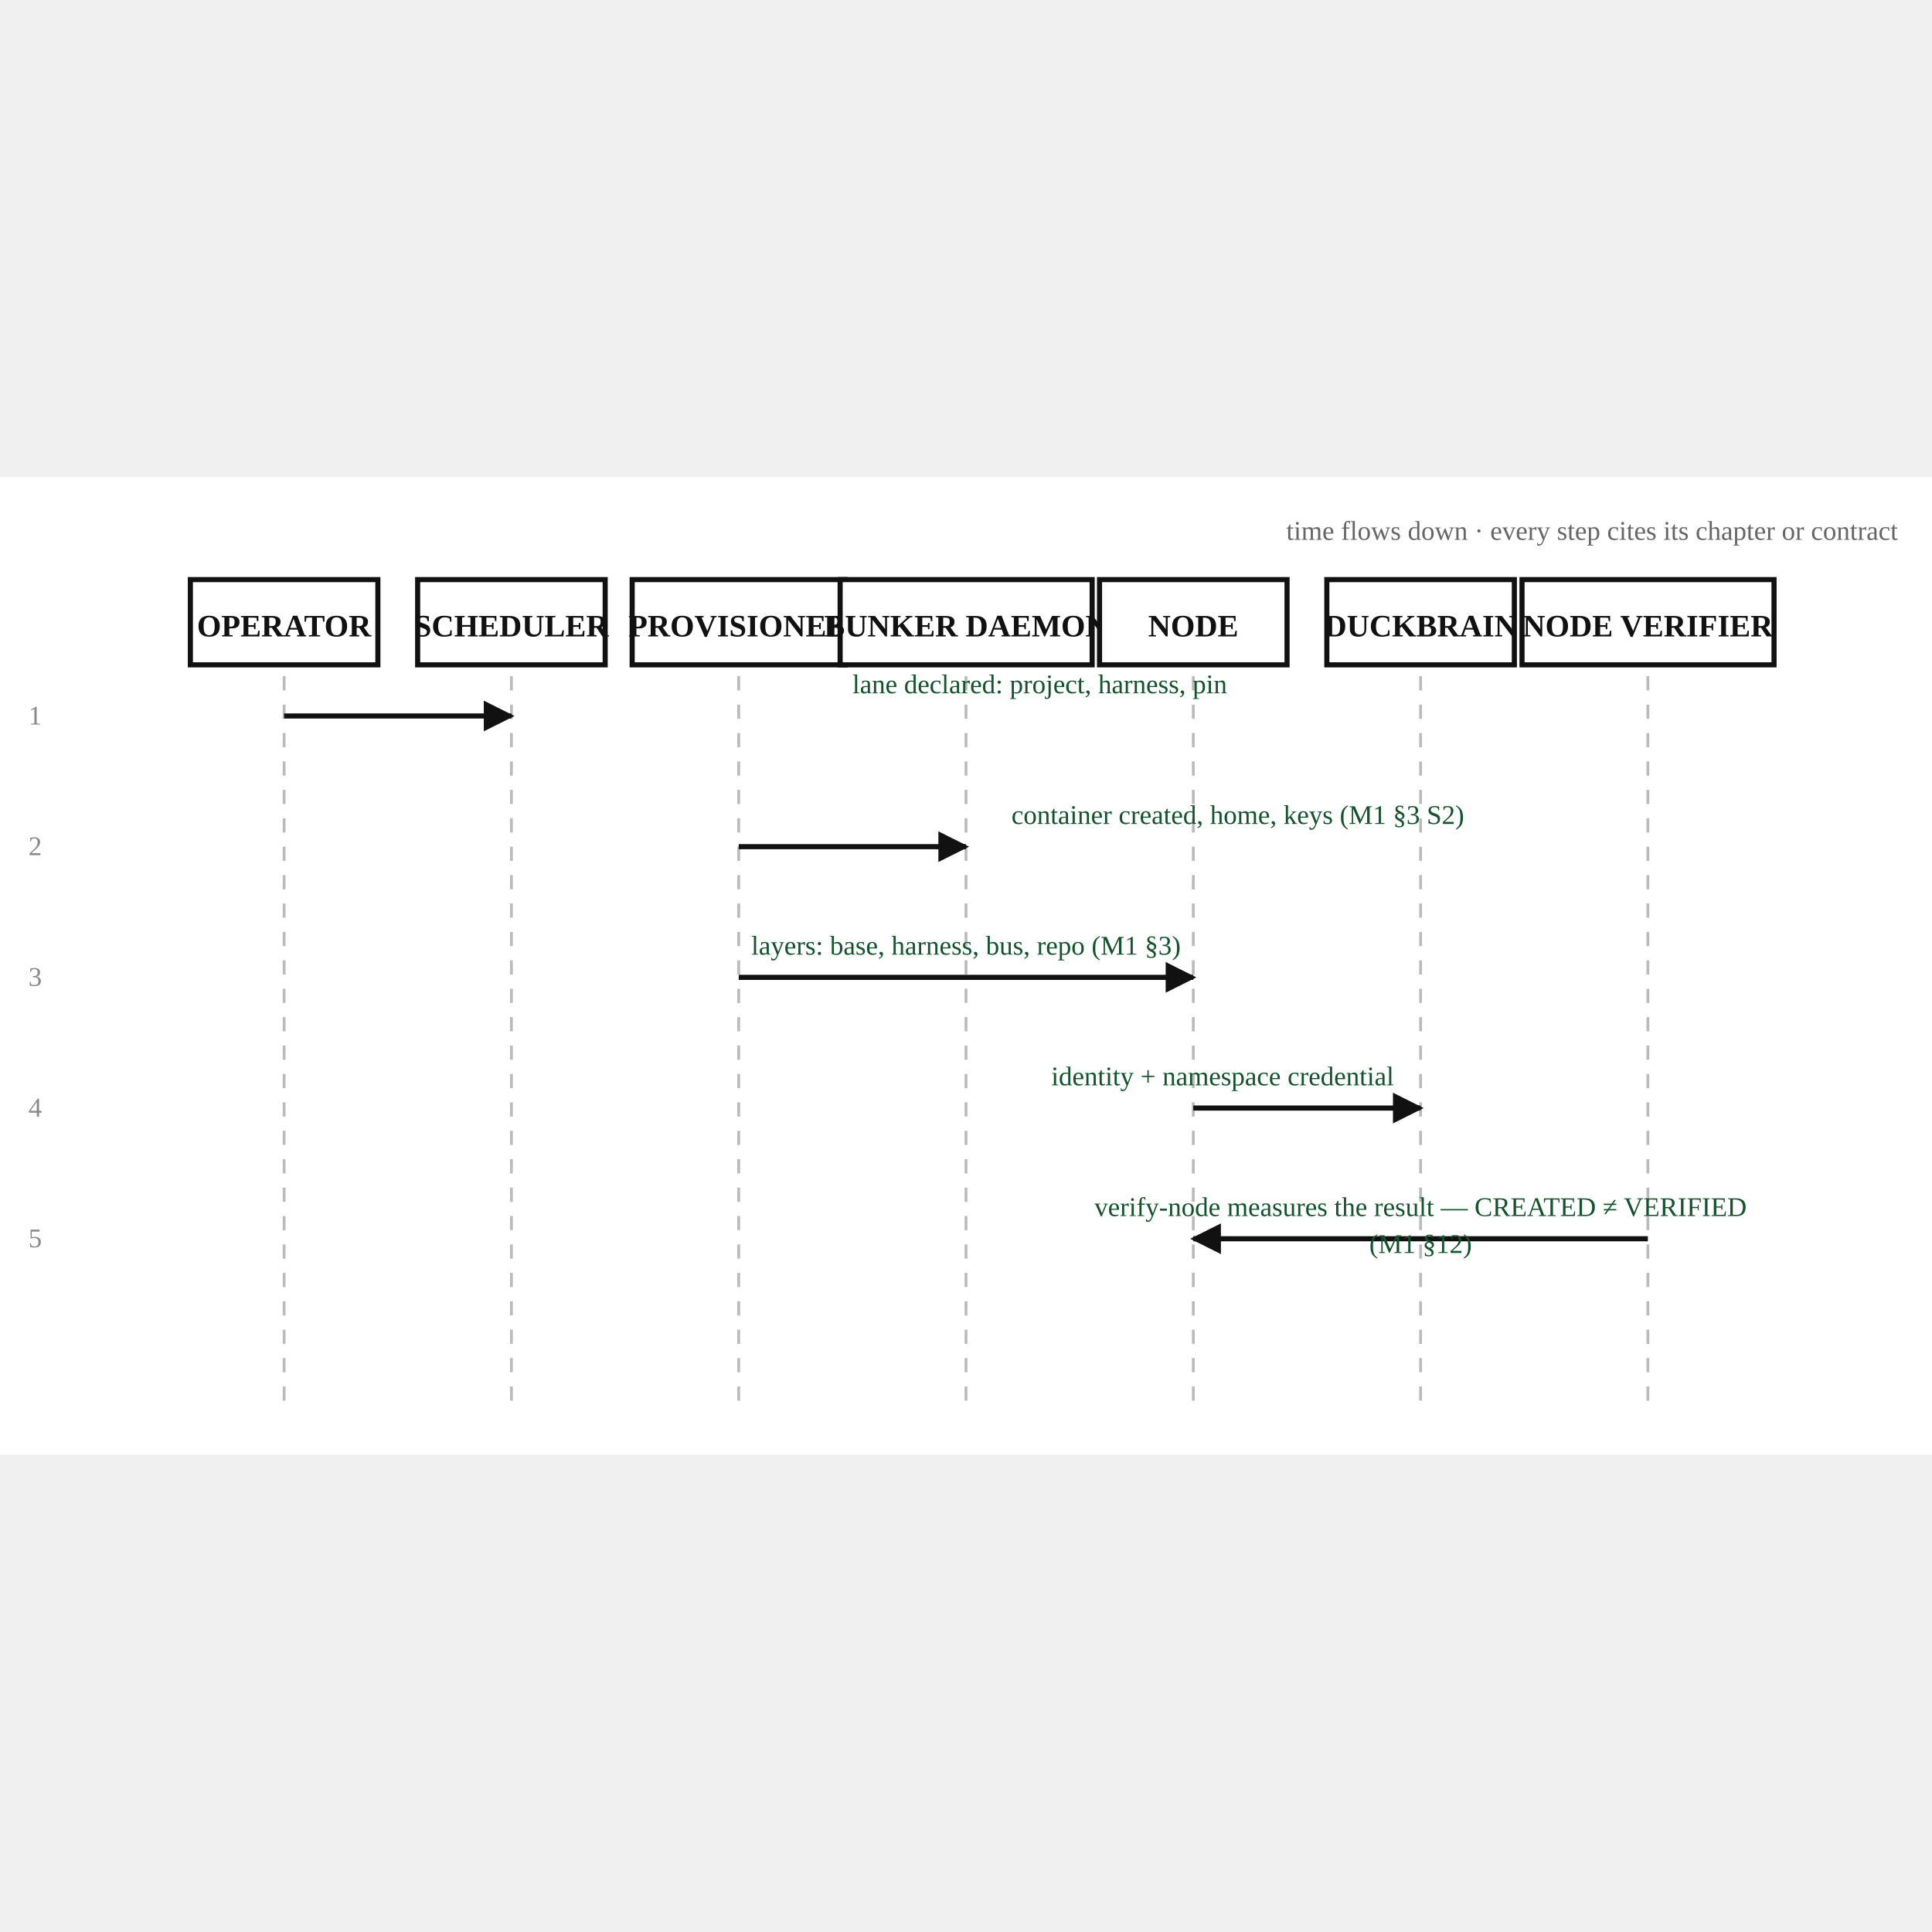
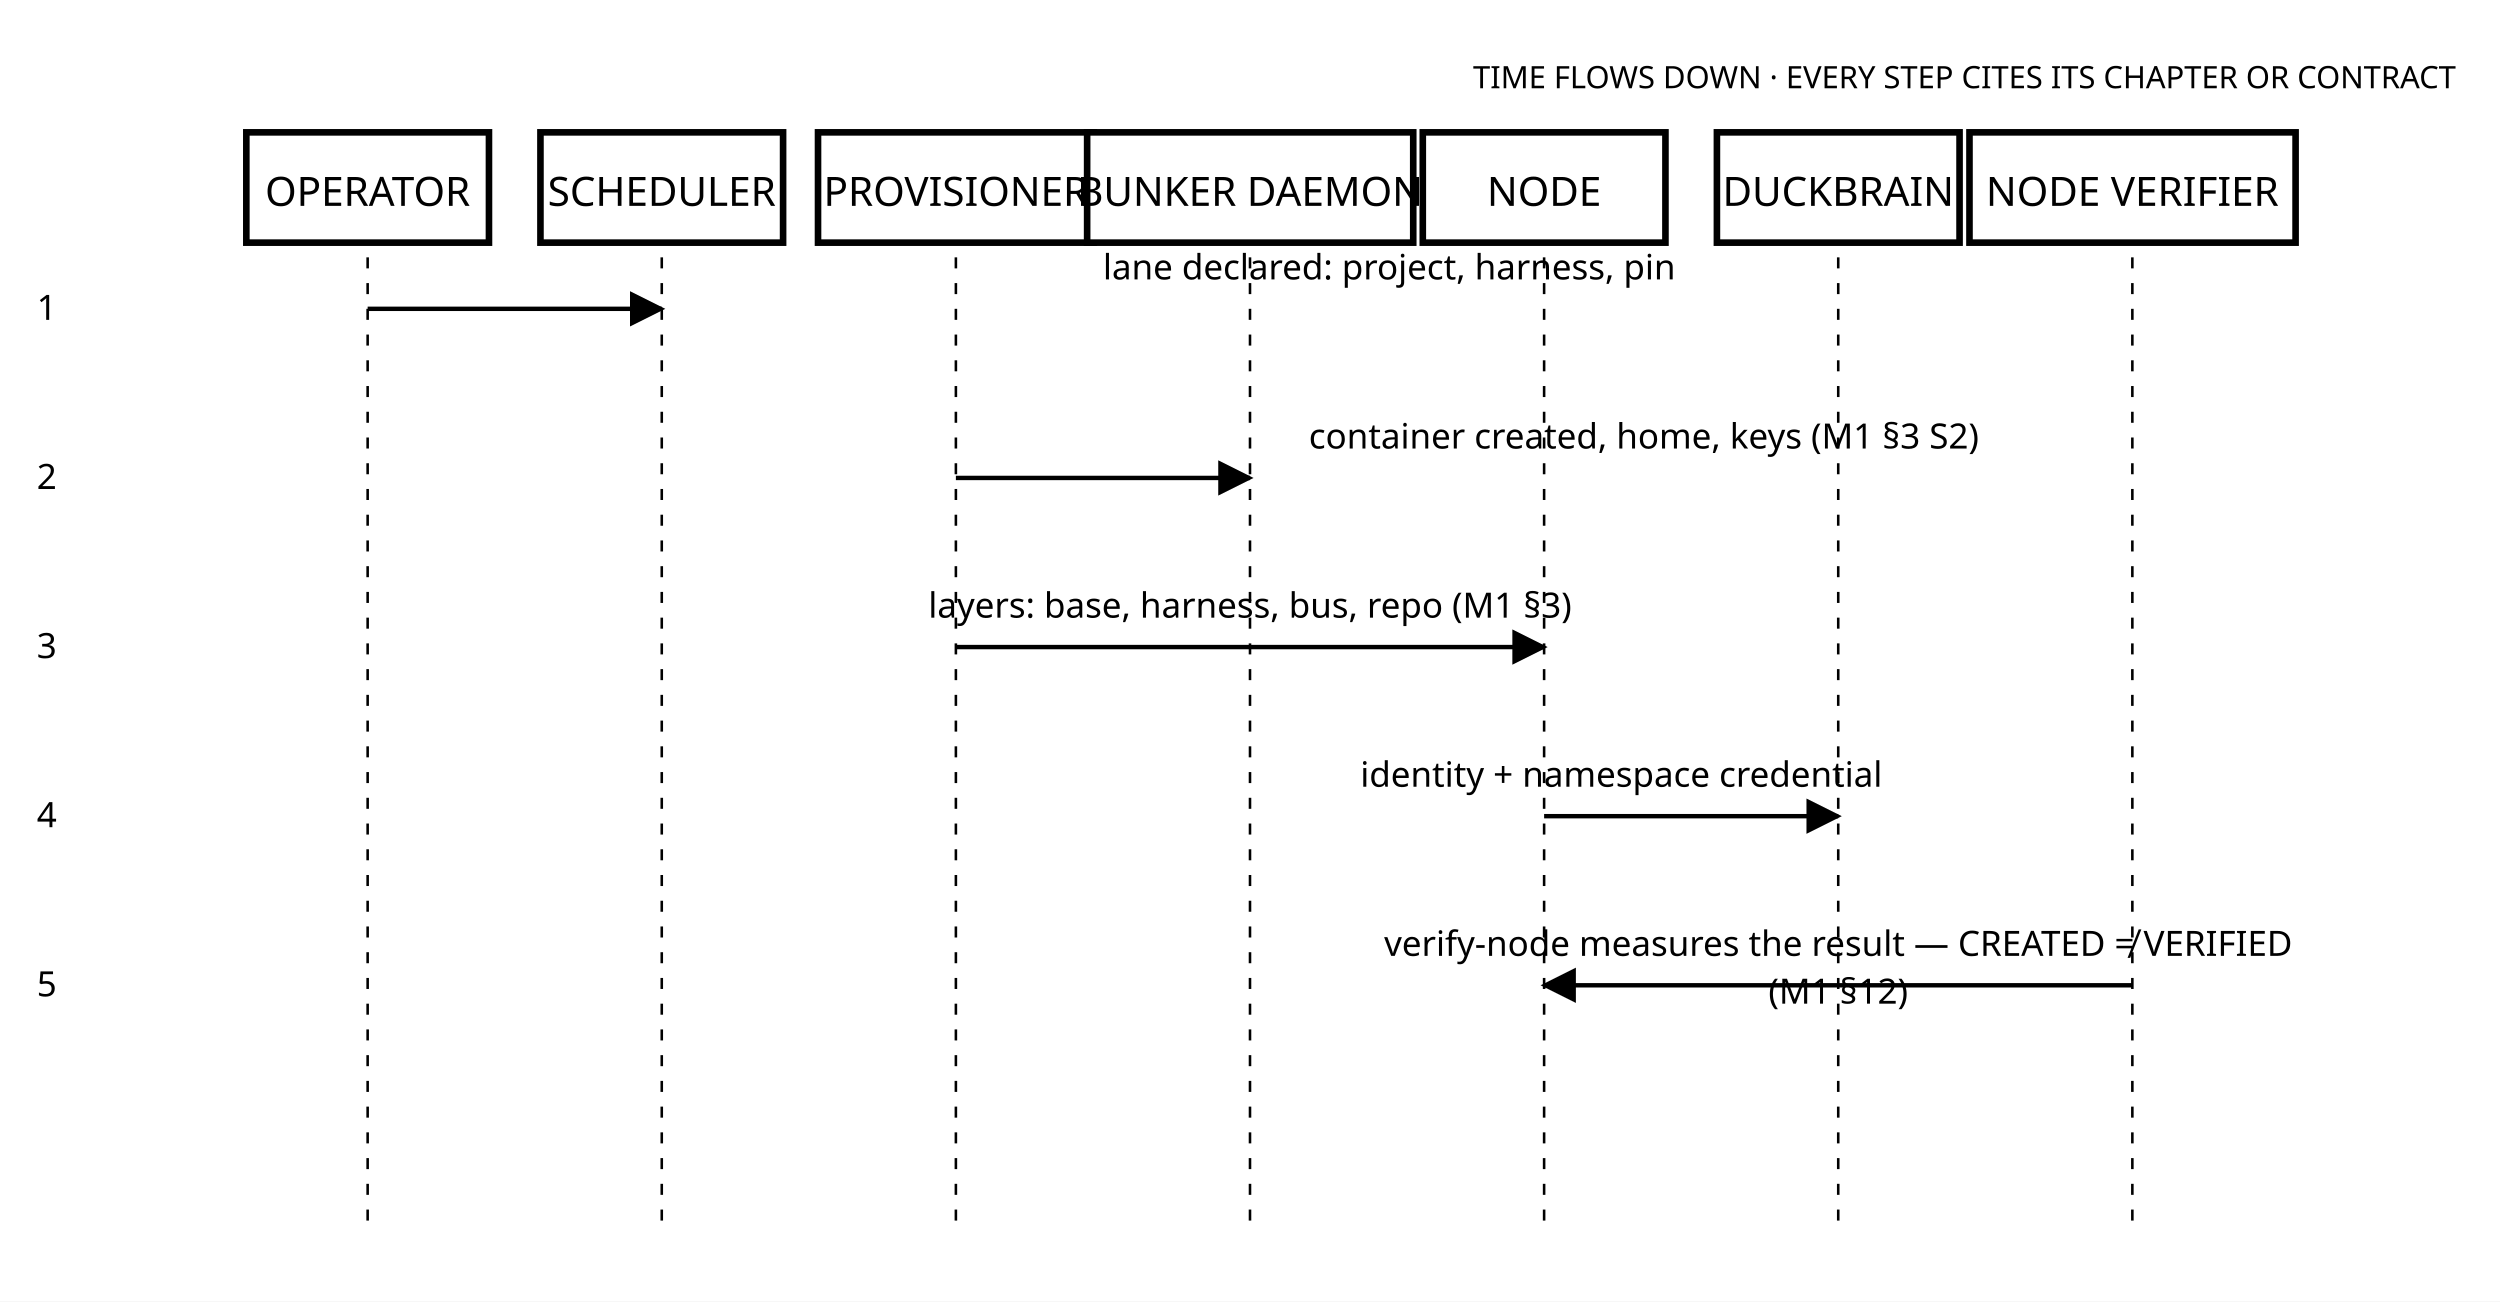
- <svg xmlns="http://www.w3.org/2000/svg" width="170.0mm" height="170.0mm" viewBox="0 0 680 344.0" preserveAspectRatio="xMidYMid meet">
-   <rect width="680" height="344.0" fill="#ffffff" />
+ <svg xmlns="http://www.w3.org/2000/svg" width="170.0mm" height="88.5mm" viewBox="0 0 680 354.0" preserveAspectRatio="xMidYMid meet">
+   <rect width="680" height="354.0" fill="#ffffff" />
  <defs>
-     <marker id="ar" viewBox="0 0 10 10" refX="9" refY="5" markerWidth="6" markerHeight="6" orient="auto">
-       <path d="M0,0 L10,5 L0,10 z" fill="#111111" />
+     <marker id="ar" viewBox="0 0 10 10" refX="9" refY="5" markerWidth="8" markerHeight="8" orient="auto">
+       <path d="M0,0 L10,5 L0,10 z" fill="#000000" />
    </marker>
  </defs>
-   <text x="668.0" y="22.0" font-size="9.50" font-weight="400" fill="#666666" text-anchor="end">time flows down · every step cites its chapter or contract</text>
-   <rect x="67.0" y="36.0" width="66.0" height="30.0" fill="#ffffff" stroke="#111111" stroke-width="1.8" />
-   <text x="100.0" y="56.0" font-size="11.00" font-weight="700" fill="#111111" text-anchor="middle">OPERATOR</text>
-   <line x1="100" y1="70" x2="100" y2="328" stroke="#bbbbbb" stroke-width="1" stroke-dasharray="5 5" />
-   <rect x="147.0" y="36.0" width="66.0" height="30.0" fill="#ffffff" stroke="#111111" stroke-width="1.8" />
-   <text x="180.0" y="56.0" font-size="11.00" font-weight="700" fill="#111111" text-anchor="middle">SCHEDULER</text>
-   <line x1="180" y1="70" x2="180" y2="328" stroke="#bbbbbb" stroke-width="1" stroke-dasharray="5 5" />
-   <rect x="222.5" y="36.0" width="75.0" height="30.0" fill="#ffffff" stroke="#111111" stroke-width="1.8" />
-   <text x="260.0" y="56.0" font-size="11.00" font-weight="700" fill="#111111" text-anchor="middle">PROVISIONER</text>
-   <line x1="260" y1="70" x2="260" y2="328" stroke="#bbbbbb" stroke-width="1" stroke-dasharray="5 5" />
-   <rect x="295.7" y="36.0" width="88.7" height="30.0" fill="#ffffff" stroke="#111111" stroke-width="1.8" />
-   <text x="340.0" y="56.0" font-size="11.00" font-weight="700" fill="#111111" text-anchor="middle">BUNKER DAEMON</text>
-   <line x1="340" y1="70" x2="340" y2="328" stroke="#bbbbbb" stroke-width="1" stroke-dasharray="5 5" />
-   <rect x="387.0" y="36.0" width="66.0" height="30.0" fill="#ffffff" stroke="#111111" stroke-width="1.8" />
-   <text x="420.0" y="56.0" font-size="11.00" font-weight="700" fill="#111111" text-anchor="middle">NODE</text>
-   <line x1="420" y1="70" x2="420" y2="328" stroke="#bbbbbb" stroke-width="1" stroke-dasharray="5 5" />
-   <rect x="467.0" y="36.0" width="66.0" height="30.0" fill="#ffffff" stroke="#111111" stroke-width="1.8" />
-   <text x="500.0" y="56.0" font-size="11.00" font-weight="700" fill="#111111" text-anchor="middle">DUCKBRAIN</text>
-   <line x1="500" y1="70" x2="500" y2="328" stroke="#bbbbbb" stroke-width="1" stroke-dasharray="5 5" />
-   <rect x="535.7" y="36.0" width="88.7" height="30.0" fill="#ffffff" stroke="#111111" stroke-width="1.8" />
-   <text x="580.0" y="56.0" font-size="11.00" font-weight="700" fill="#111111" text-anchor="middle">NODE VERIFIER</text>
-   <line x1="580" y1="70" x2="580" y2="328" stroke="#bbbbbb" stroke-width="1" stroke-dasharray="5 5" />
-   <text x="10.0" y="87.0" font-size="9.50" font-weight="400" fill="#888888" text-anchor="start">1</text>
-   <line x1="100.0" y1="84.0" x2="180.0" y2="84.0" stroke="#111111" stroke-width="1.8" marker-end="url(#ar)" />
-   <text x="300.0" y="76.0" font-size="9.50" font-weight="400" fill="#14532d" text-anchor="start">lane declared: project, harness, pin</text>
-   <text x="10.0" y="133.0" font-size="9.50" font-weight="400" fill="#888888" text-anchor="start">2</text>
-   <line x1="260.0" y1="130.0" x2="340.0" y2="130.0" stroke="#111111" stroke-width="1.8" marker-end="url(#ar)" />
-   <text x="356.0" y="122.0" font-size="9.50" font-weight="400" fill="#14532d" text-anchor="start">container created, home, keys (M1 §3 S2)</text>
-   <text x="10.0" y="179.0" font-size="9.50" font-weight="400" fill="#888888" text-anchor="start">3</text>
-   <line x1="260.0" y1="176.0" x2="420.0" y2="176.0" stroke="#111111" stroke-width="1.8" marker-end="url(#ar)" />
-   <text x="340.0" y="168.0" font-size="9.50" font-weight="400" fill="#14532d" text-anchor="middle">layers: base, harness, bus, repo (M1 §3)</text>
-   <text x="10.0" y="225.0" font-size="9.50" font-weight="400" fill="#888888" text-anchor="start">4</text>
-   <line x1="420.0" y1="222.0" x2="500.0" y2="222.0" stroke="#111111" stroke-width="1.8" marker-end="url(#ar)" />
-   <text x="370.0" y="214.0" font-size="9.50" font-weight="400" fill="#14532d" text-anchor="start">identity + namespace credential</text>
-   <text x="10.0" y="271.0" font-size="9.50" font-weight="400" fill="#888888" text-anchor="start">5</text>
-   <line x1="580.0" y1="268.0" x2="420.0" y2="268.0" stroke="#111111" stroke-width="1.8" marker-end="url(#ar)" />
-   <text x="500.0" y="260.0" font-size="9.50" font-weight="400" fill="#14532d" text-anchor="middle">verify-node measures the result — CREATED ≠ VERIFIED</text>
-   <text x="500.0" y="273.0" font-size="9.50" font-weight="400" fill="#14532d" text-anchor="middle">(M1 §12)</text>
+   <g font-family="Routed Gothic Narrow, Routed Gothic, sans-serif">
+     <text x="668.0" y="24.0" font-size="8.40" fill="#000000" text-anchor="end">TIME FLOWS DOWN · EVERY STEP CITES ITS CHAPTER OR CONTRACT</text>
+     <rect x="67.0" y="36.0" width="66.0" height="30.0" fill="#ffffff" stroke="#000000" stroke-width="1.8" />
+     <text x="100.0" y="56.0" font-size="11.00" fill="#000000" text-anchor="middle">OPERATOR</text>
+     <polyline points="100.0,70.0 100.0,334.0" fill="none" stroke="#000000" stroke-width="0.7" stroke-dasharray="3 4" />
+     <rect x="147.0" y="36.0" width="66.0" height="30.0" fill="#ffffff" stroke="#000000" stroke-width="1.8" />
+     <text x="180.0" y="56.0" font-size="11.00" fill="#000000" text-anchor="middle">SCHEDULER</text>
+     <polyline points="180.0,70.0 180.0,334.0" fill="none" stroke="#000000" stroke-width="0.7" stroke-dasharray="3 4" />
+     <rect x="222.5" y="36.0" width="75.0" height="30.0" fill="#ffffff" stroke="#000000" stroke-width="1.8" />
+     <text x="260.0" y="56.0" font-size="11.00" fill="#000000" text-anchor="middle">PROVISIONER</text>
+     <polyline points="260.0,70.0 260.0,334.0" fill="none" stroke="#000000" stroke-width="0.7" stroke-dasharray="3 4" />
+     <rect x="295.7" y="36.0" width="88.7" height="30.0" fill="#ffffff" stroke="#000000" stroke-width="1.8" />
+     <text x="340.0" y="56.0" font-size="11.00" fill="#000000" text-anchor="middle">BUNKER DAEMON</text>
+     <polyline points="340.0,70.0 340.0,334.0" fill="none" stroke="#000000" stroke-width="0.7" stroke-dasharray="3 4" />
+     <rect x="387.0" y="36.0" width="66.0" height="30.0" fill="#ffffff" stroke="#000000" stroke-width="1.8" />
+     <text x="420.0" y="56.0" font-size="11.00" fill="#000000" text-anchor="middle">NODE</text>
+     <polyline points="420.0,70.0 420.0,334.0" fill="none" stroke="#000000" stroke-width="0.7" stroke-dasharray="3 4" />
+     <rect x="467.0" y="36.0" width="66.0" height="30.0" fill="#ffffff" stroke="#000000" stroke-width="1.8" />
+     <text x="500.0" y="56.0" font-size="11.00" fill="#000000" text-anchor="middle">DUCKBRAIN</text>
+     <polyline points="500.0,70.0 500.0,334.0" fill="none" stroke="#000000" stroke-width="0.7" stroke-dasharray="3 4" />
+     <rect x="535.7" y="36.0" width="88.7" height="30.0" fill="#ffffff" stroke="#000000" stroke-width="1.8" />
+     <text x="580.0" y="56.0" font-size="11.00" fill="#000000" text-anchor="middle">NODE VERIFIER</text>
+     <polyline points="580.0,70.0 580.0,334.0" fill="none" stroke="#000000" stroke-width="0.7" stroke-dasharray="3 4" />
+     <text x="10.0" y="87.0" font-size="9.50" fill="#000000" text-anchor="start">1</text>
+     <polyline points="100.0,84.0 180.0,84.0" fill="none" stroke="#000000" stroke-width="1.2" marker-end="url(#ar)" />
+     <text x="300.0" y="76.0" font-size="9.50" fill="#000000" text-anchor="start">lane declared: project, harness, pin</text>
+     <text x="10.0" y="133.0" font-size="9.50" fill="#000000" text-anchor="start">2</text>
+     <polyline points="260.0,130.0 340.0,130.0" fill="none" stroke="#000000" stroke-width="1.2" marker-end="url(#ar)" />
+     <text x="356.0" y="122.0" font-size="9.50" fill="#000000" text-anchor="start">container created, home, keys (M1 §3 S2)</text>
+     <text x="10.0" y="179.0" font-size="9.50" fill="#000000" text-anchor="start">3</text>
+     <polyline points="260.0,176.0 420.0,176.0" fill="none" stroke="#000000" stroke-width="1.2" marker-end="url(#ar)" />
+     <text x="340.0" y="168.0" font-size="9.50" fill="#000000" text-anchor="middle">layers: base, harness, bus, repo (M1 §3)</text>
+     <text x="10.0" y="225.0" font-size="9.50" fill="#000000" text-anchor="start">4</text>
+     <polyline points="420.0,222.0 500.0,222.0" fill="none" stroke="#000000" stroke-width="1.2" marker-end="url(#ar)" />
+     <text x="370.0" y="214.0" font-size="9.50" fill="#000000" text-anchor="start">identity + namespace credential</text>
+     <text x="10.0" y="271.0" font-size="9.50" fill="#000000" text-anchor="start">5</text>
+     <polyline points="580.0,268.0 420.0,268.0" fill="none" stroke="#000000" stroke-width="1.2" marker-end="url(#ar)" />
+     <text x="500.0" y="260.0" font-size="9.50" fill="#000000" text-anchor="middle">verify-node measures the result — CREATED ≠ VERIFIED</text>
+     <text x="500.0" y="273.0" font-size="9.50" fill="#000000" text-anchor="middle">(M1 §12)</text>
+   </g>
</svg>
